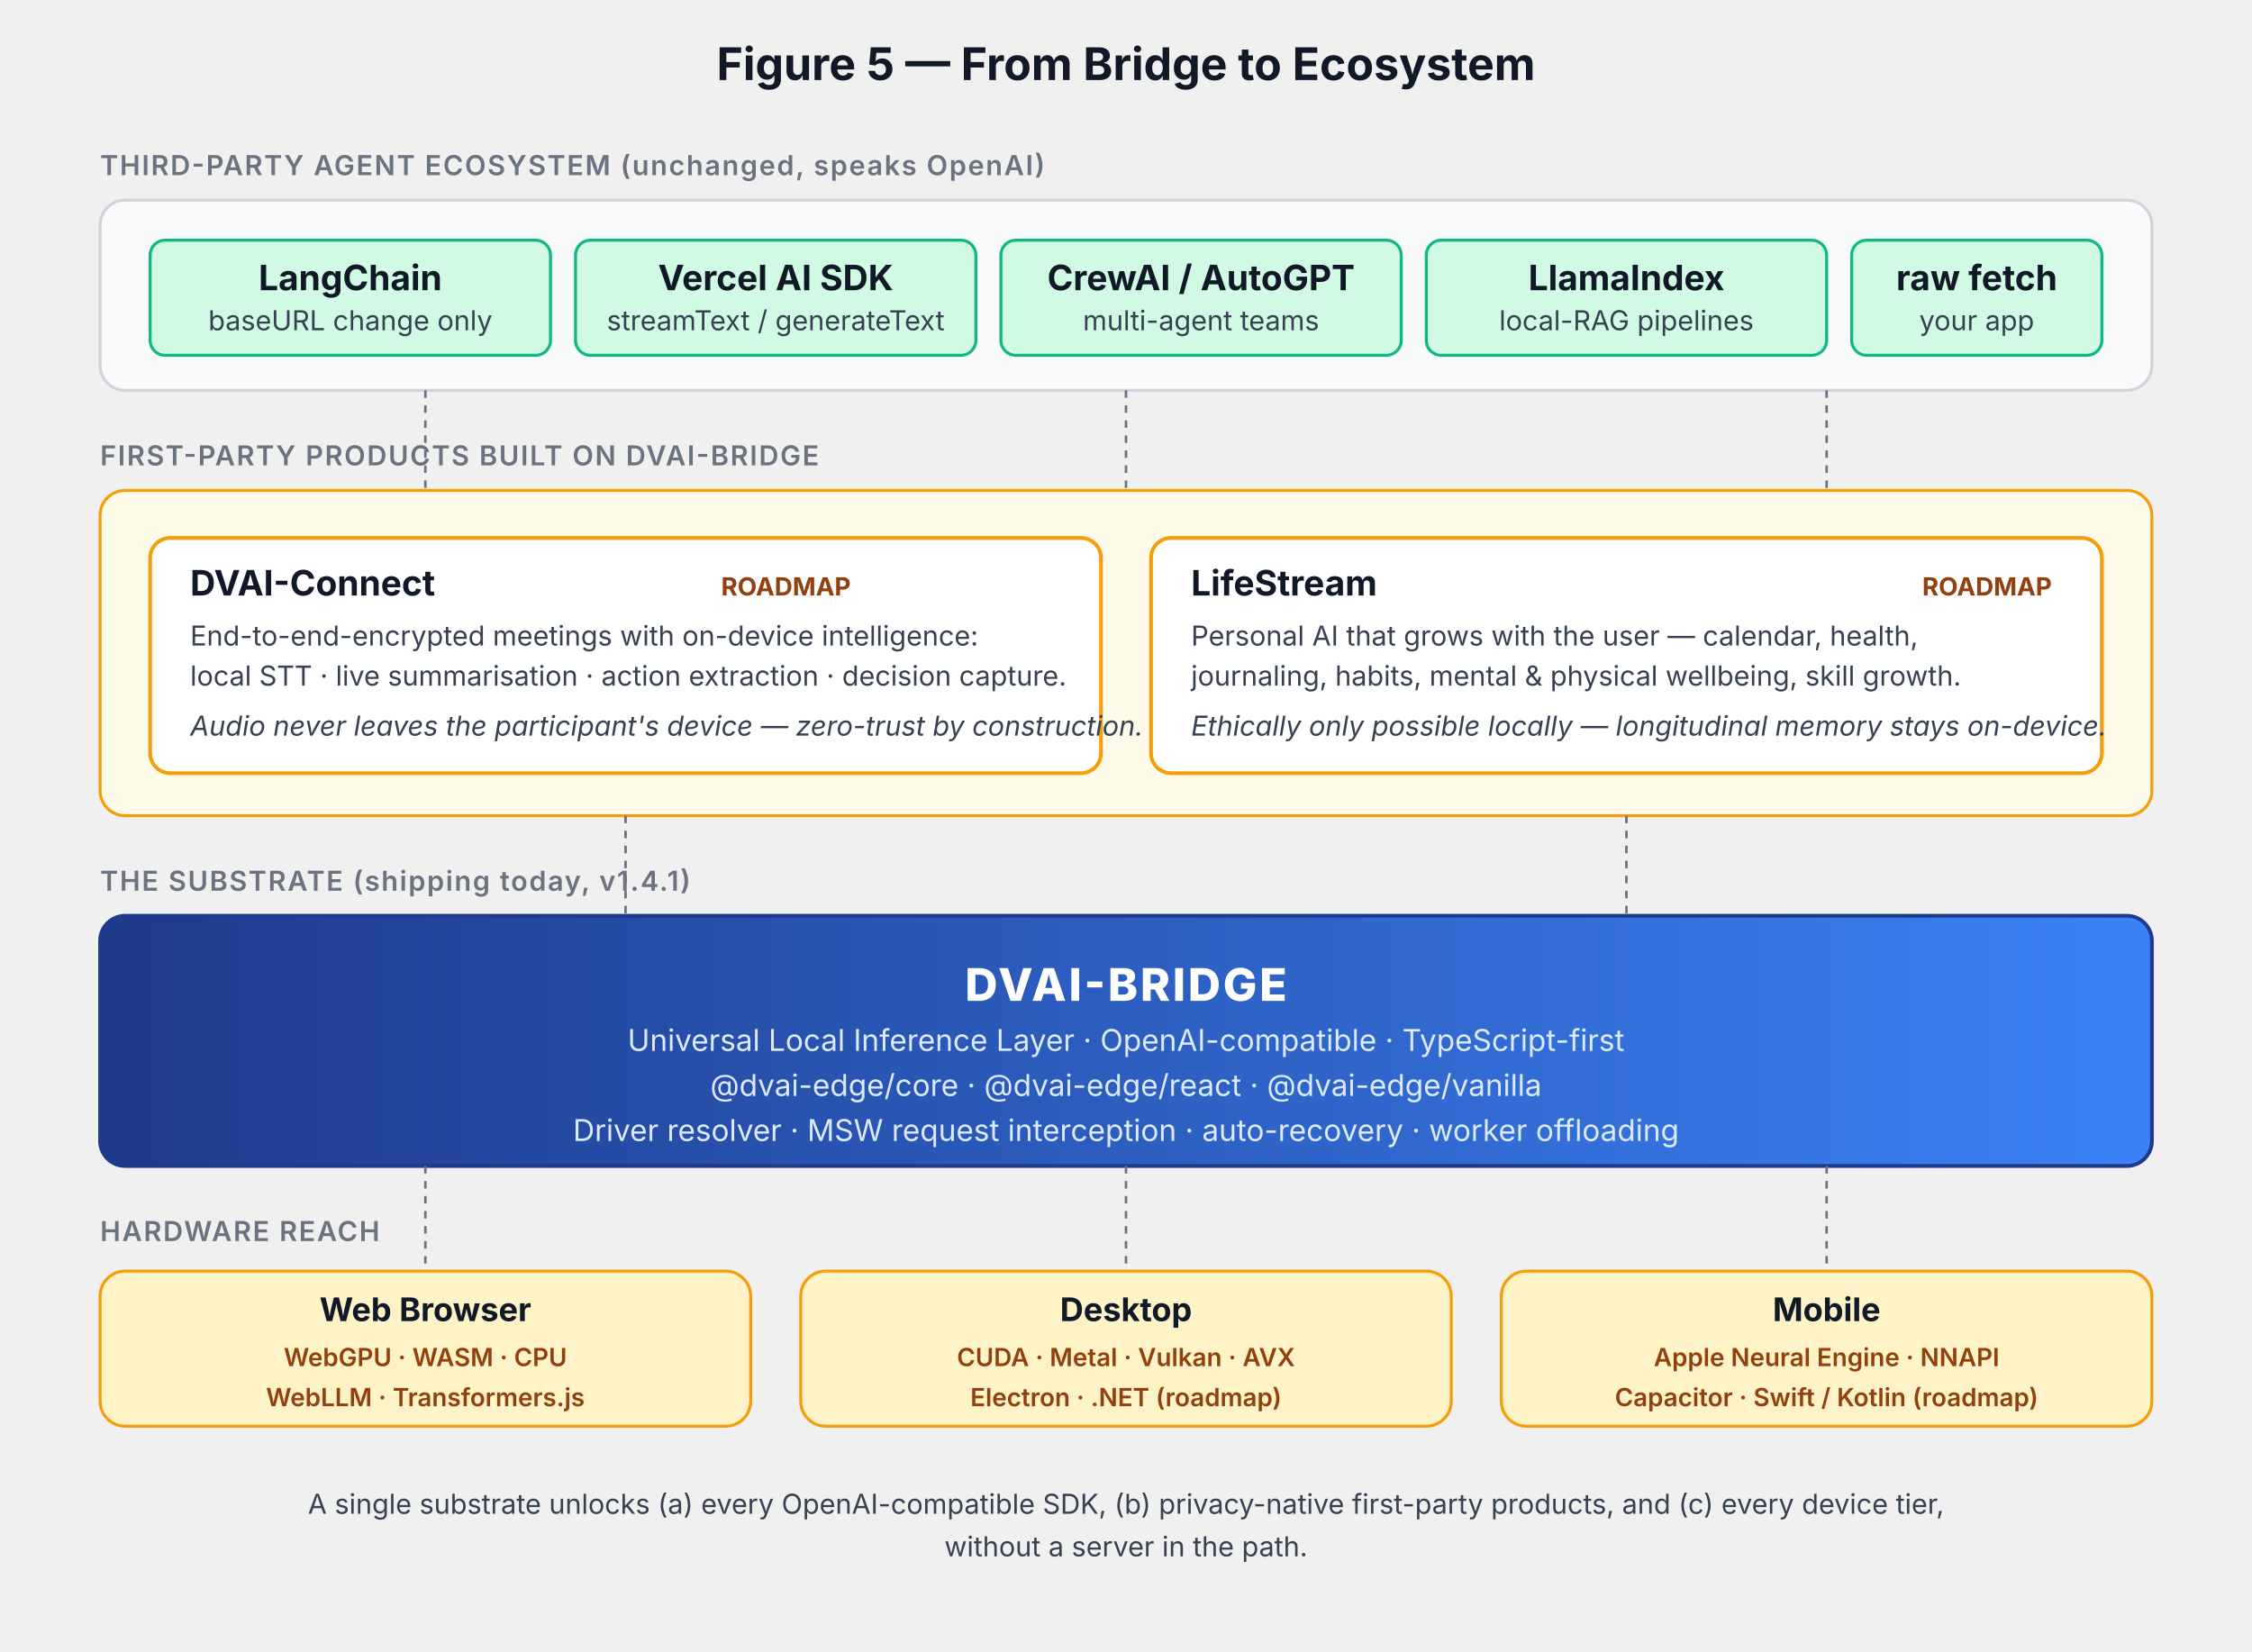
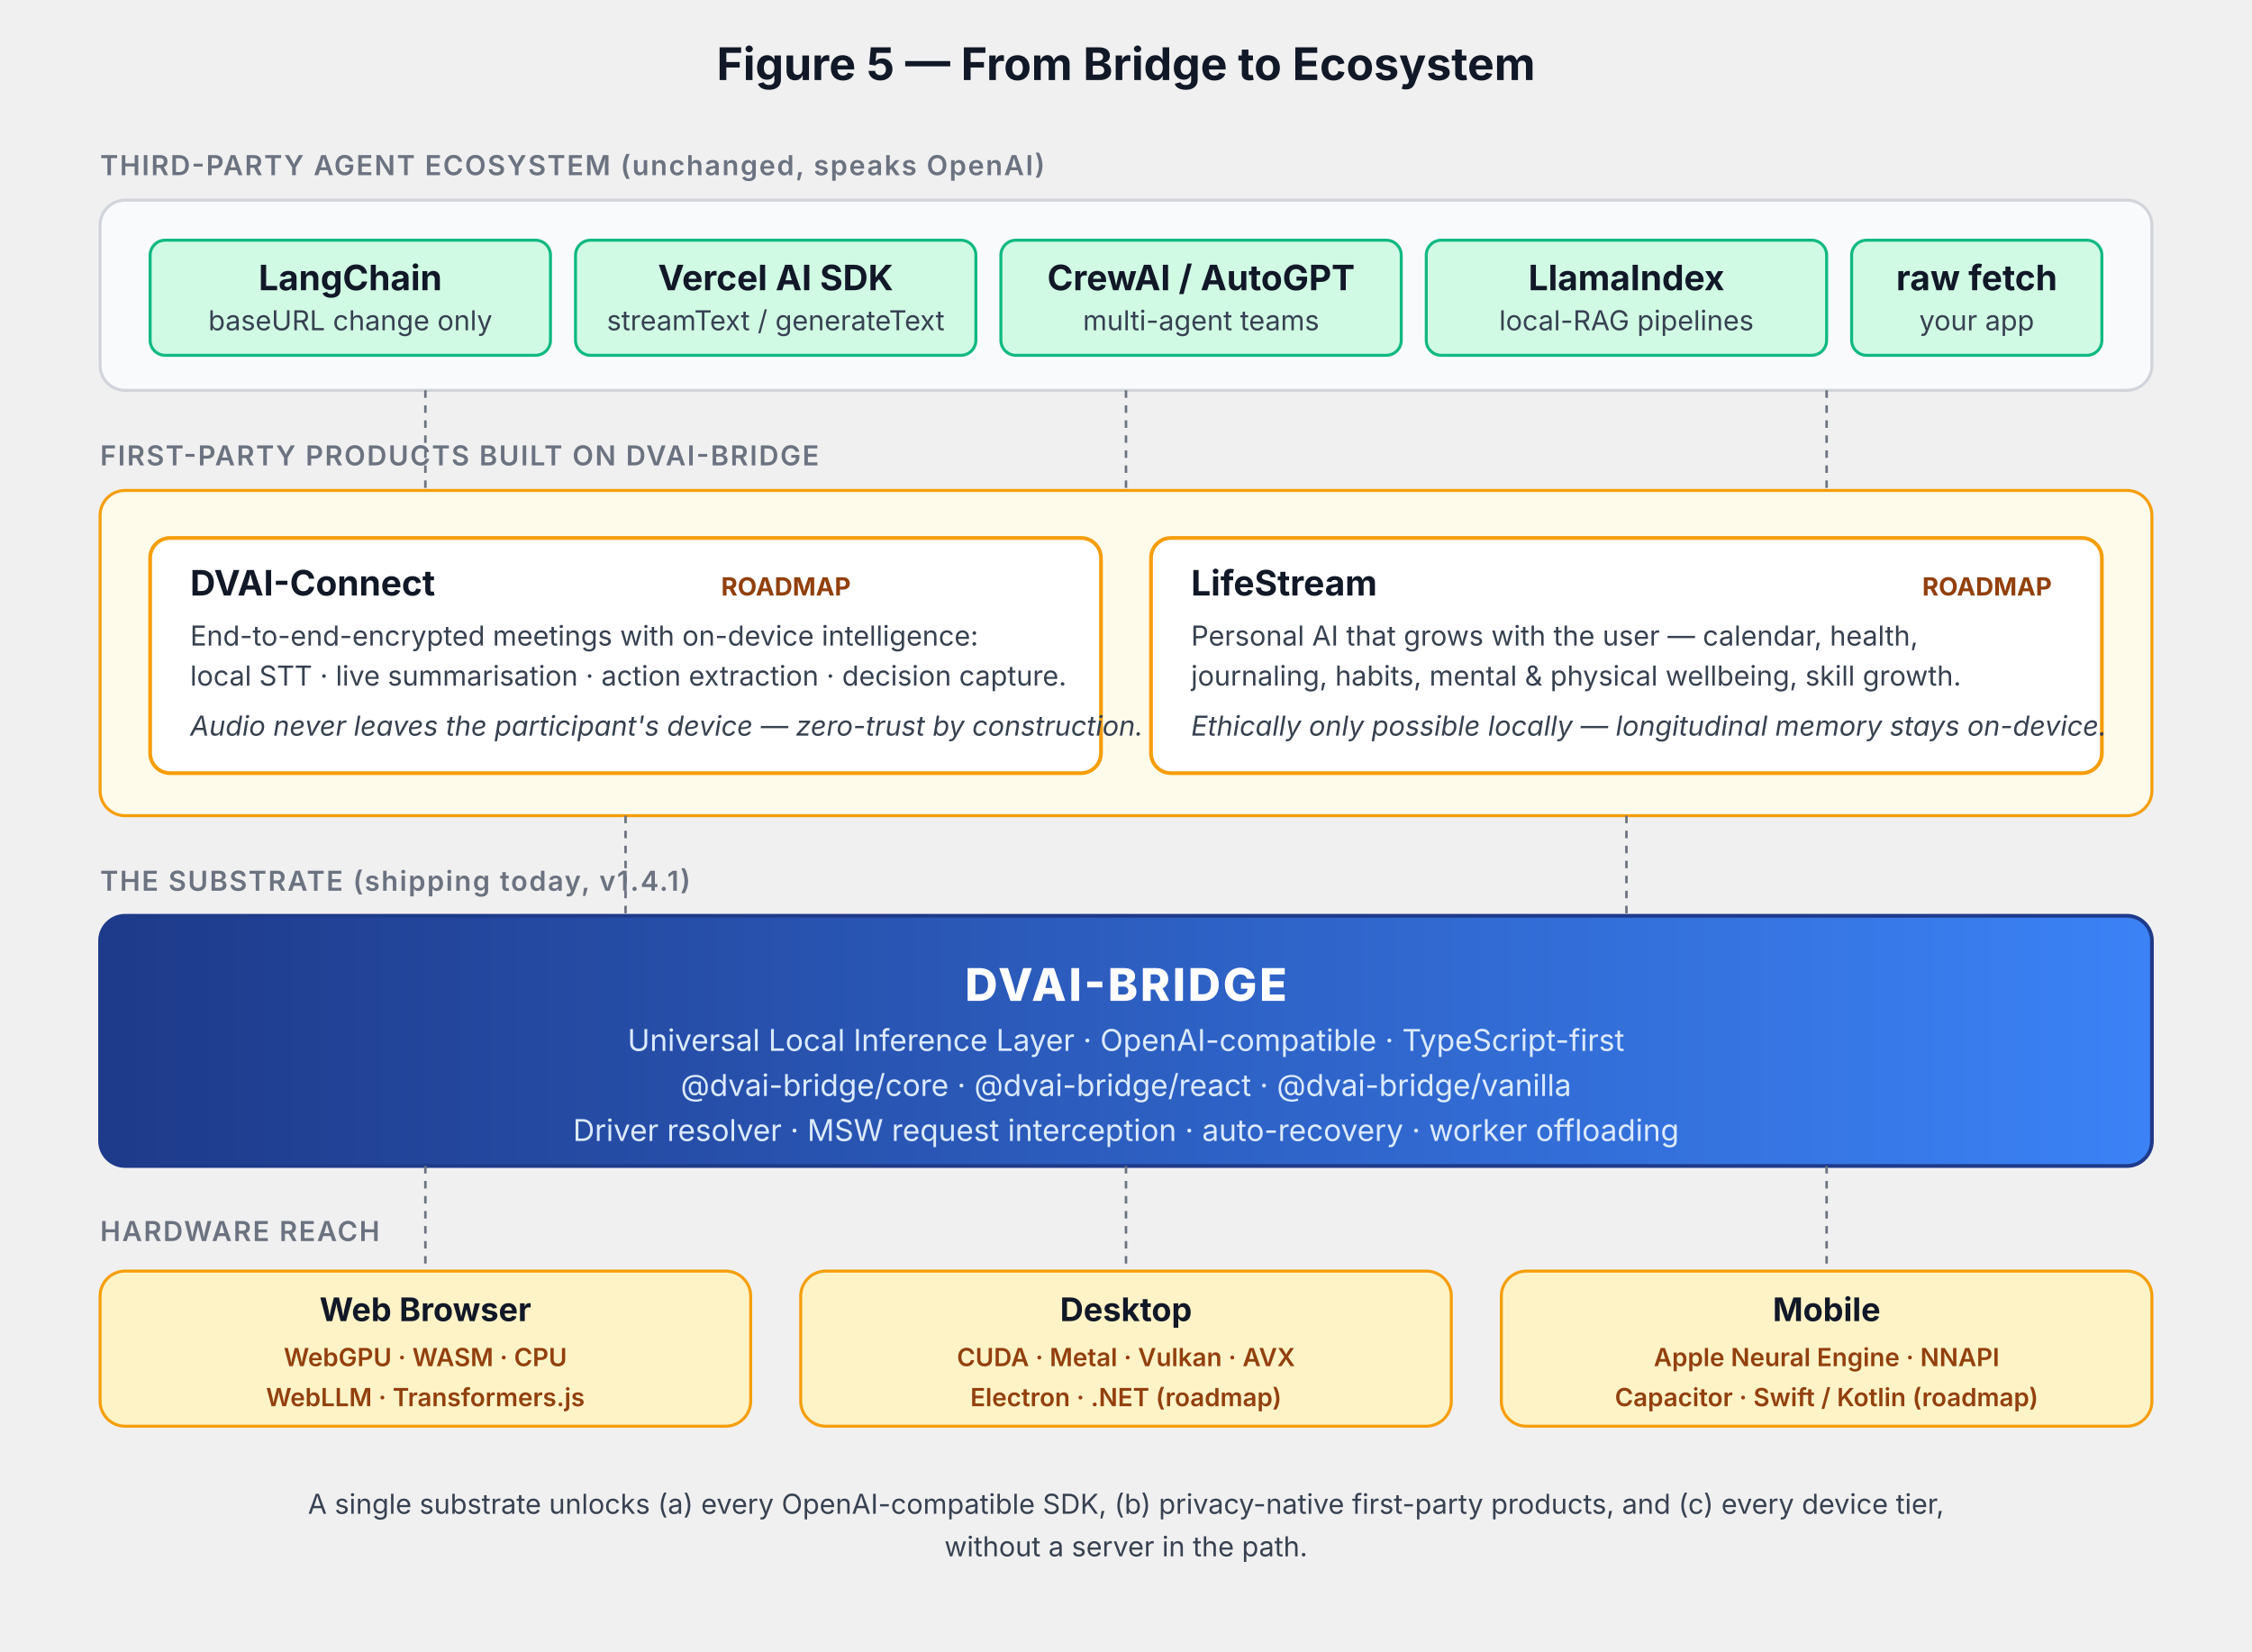
<svg xmlns="http://www.w3.org/2000/svg" viewBox="0 0 900 660" font-family="system-ui, -apple-system, Segoe UI, sans-serif">
  <defs>
    <linearGradient id="bridgegrad" x1="0" y1="0" x2="1" y2="0">
      <stop offset="0%" stop-color="#1E3A8A" />
      <stop offset="100%" stop-color="#3B82F6" />
    </linearGradient>
    <style>
      .title { font-size: 18px; font-weight: 700; fill: #111827; }
      .layer-label { font-size: 11px; font-weight: 600; fill: #6B7280; letter-spacing: 0.6px; }
      .bridge-title { font-size: 18px; font-weight: 800; fill: #FFFFFF; letter-spacing: 1px; }
      .bridge-sub { font-size: 12px; fill: #DBEAFE; }
      .card-title { font-size: 14px; font-weight: 700; fill: #111827; }
      .card-sub { font-size: 11px; fill: #374151; }
      .tag { font-size: 10px; font-weight: 700; fill: #065F46; }
      .tag-future { font-size: 10px; font-weight: 700; fill: #92400E; }
      .section { font-size: 13px; font-weight: 700; fill: #111827; }
      .hw { font-size: 10px; font-weight: 600; fill: #92400E; }
    </style>
  </defs>
  <text x="450" y="32" class="title" text-anchor="middle">Figure 5 — From Bridge to Ecosystem</text>
  <text x="40" y="70" class="layer-label">THIRD-PARTY AGENT ECOSYSTEM (unchanged, speaks OpenAI)</text>
  <rect x="40" y="80" width="820" height="76" rx="10" fill="#F9FAFB" stroke="#D1D5DB" stroke-width="1.2" />
  <rect x="60" y="96" width="160" height="46" rx="6" fill="#D1FAE5" stroke="#10B981" stroke-width="1.2" />
  <text x="140" y="116" class="card-title" text-anchor="middle">LangChain</text>
  <text x="140" y="132" class="card-sub" text-anchor="middle">baseURL change only</text>
  <rect x="230" y="96" width="160" height="46" rx="6" fill="#D1FAE5" stroke="#10B981" stroke-width="1.2" />
  <text x="310" y="116" class="card-title" text-anchor="middle">Vercel AI SDK</text>
  <text x="310" y="132" class="card-sub" text-anchor="middle">streamText / generateText</text>
  <rect x="400" y="96" width="160" height="46" rx="6" fill="#D1FAE5" stroke="#10B981" stroke-width="1.2" />
  <text x="480" y="116" class="card-title" text-anchor="middle">CrewAI / AutoGPT</text>
  <text x="480" y="132" class="card-sub" text-anchor="middle">multi-agent teams</text>
  <rect x="570" y="96" width="160" height="46" rx="6" fill="#D1FAE5" stroke="#10B981" stroke-width="1.2" />
  <text x="650" y="116" class="card-title" text-anchor="middle">LlamaIndex</text>
  <text x="650" y="132" class="card-sub" text-anchor="middle">local-RAG pipelines</text>
  <rect x="740" y="96" width="100" height="46" rx="6" fill="#D1FAE5" stroke="#10B981" stroke-width="1.2" />
  <text x="790" y="116" class="card-title" text-anchor="middle">raw fetch</text>
  <text x="790" y="132" class="card-sub" text-anchor="middle">your app</text>
  <text x="40" y="186" class="layer-label">FIRST-PARTY PRODUCTS BUILT ON DVAI-BRIDGE</text>
  <rect x="40" y="196" width="820" height="130" rx="10" fill="#FFFBEB" stroke="#F59E0B" stroke-width="1.2" />
  <rect x="60" y="215" width="380" height="94" rx="8" fill="#FFFFFF" stroke="#F59E0B" stroke-width="1.5" />
  <text x="76" y="238" class="card-title">DVAI-Connect</text>
  <text x="340" y="238" class="tag-future" text-anchor="end">ROADMAP</text>
  <text x="76" y="258" class="card-sub">End-to-end-encrypted meetings with on-device intelligence:</text>
  <text x="76" y="274" class="card-sub">local STT · live summarisation · action extraction · decision capture.</text>
  <text x="76" y="294" class="card-sub" font-style="italic">Audio never leaves the participant's device — zero-trust by construction.</text>
  <rect x="460" y="215" width="380" height="94" rx="8" fill="#FFFFFF" stroke="#F59E0B" stroke-width="1.5" />
  <text x="476" y="238" class="card-title">LifeStream</text>
  <text x="820" y="238" class="tag-future" text-anchor="end">ROADMAP</text>
  <text x="476" y="258" class="card-sub">Personal AI that grows with the user — calendar, health,</text>
  <text x="476" y="274" class="card-sub">journaling, habits, mental &amp; physical wellbeing, skill growth.</text>
  <text x="476" y="294" class="card-sub" font-style="italic">Ethically only possible locally — longitudinal memory stays on-device.</text>
  <text x="40" y="356" class="layer-label">THE SUBSTRATE (shipping today, v1.4.1)</text>
  <rect x="40" y="366" width="820" height="100" rx="10" fill="url(#bridgegrad)" stroke="#1E3A8A" stroke-width="1.5" />
  <text x="450" y="400" class="bridge-title" text-anchor="middle">DVAI-BRIDGE</text>
  <text x="450" y="420" class="bridge-sub" text-anchor="middle">Universal Local Inference Layer · OpenAI-compatible · TypeScript-first</text>
-   <text x="450" y="438" class="bridge-sub" text-anchor="middle">@dvai-edge/core · @dvai-edge/react · @dvai-edge/vanilla</text>
+   <text x="450" y="438" class="bridge-sub" text-anchor="middle">@dvai-bridge/core · @dvai-bridge/react · @dvai-bridge/vanilla</text>
  <text x="450" y="456" class="bridge-sub" text-anchor="middle">Driver resolver · MSW request interception · auto-recovery · worker offloading</text>
  <text x="40" y="496" class="layer-label">HARDWARE REACH</text>
  <rect x="40" y="508" width="260" height="62" rx="10" fill="#FEF3C7" stroke="#F59E0B" stroke-width="1.2" />
  <text x="170" y="528" class="section" text-anchor="middle">Web Browser</text>
  <text x="170" y="546" class="hw" text-anchor="middle">WebGPU · WASM · CPU</text>
  <text x="170" y="562" class="hw" text-anchor="middle">WebLLM · Transformers.js</text>
  <rect x="320" y="508" width="260" height="62" rx="10" fill="#FEF3C7" stroke="#F59E0B" stroke-width="1.2" />
  <text x="450" y="528" class="section" text-anchor="middle">Desktop</text>
  <text x="450" y="546" class="hw" text-anchor="middle">CUDA · Metal · Vulkan · AVX</text>
  <text x="450" y="562" class="hw" text-anchor="middle">Electron · .NET (roadmap)</text>
  <rect x="600" y="508" width="260" height="62" rx="10" fill="#FEF3C7" stroke="#F59E0B" stroke-width="1.2" />
  <text x="730" y="528" class="section" text-anchor="middle">Mobile</text>
  <text x="730" y="546" class="hw" text-anchor="middle">Apple Neural Engine · NNAPI</text>
  <text x="730" y="562" class="hw" text-anchor="middle">Capacitor · Swift / Kotlin (roadmap)</text>
  <line x1="170" y1="156" x2="170" y2="196" stroke="#6B7280" stroke-width="1" stroke-dasharray="3 3" />
  <line x1="450" y1="156" x2="450" y2="196" stroke="#6B7280" stroke-width="1" stroke-dasharray="3 3" />
  <line x1="730" y1="156" x2="730" y2="196" stroke="#6B7280" stroke-width="1" stroke-dasharray="3 3" />
  <line x1="250" y1="326" x2="250" y2="366" stroke="#6B7280" stroke-width="1" stroke-dasharray="3 3" />
  <line x1="650" y1="326" x2="650" y2="366" stroke="#6B7280" stroke-width="1" stroke-dasharray="3 3" />
  <line x1="170" y1="466" x2="170" y2="508" stroke="#6B7280" stroke-width="1" stroke-dasharray="3 3" />
  <line x1="450" y1="466" x2="450" y2="508" stroke="#6B7280" stroke-width="1" stroke-dasharray="3 3" />
  <line x1="730" y1="466" x2="730" y2="508" stroke="#6B7280" stroke-width="1" stroke-dasharray="3 3" />
  <text x="450" y="605" class="card-sub" text-anchor="middle">A single substrate unlocks (a) every OpenAI-compatible SDK, (b) privacy-native first-party products, and (c) every device tier,</text>
  <text x="450" y="622" class="card-sub" text-anchor="middle">without a server in the path.</text>
</svg>
